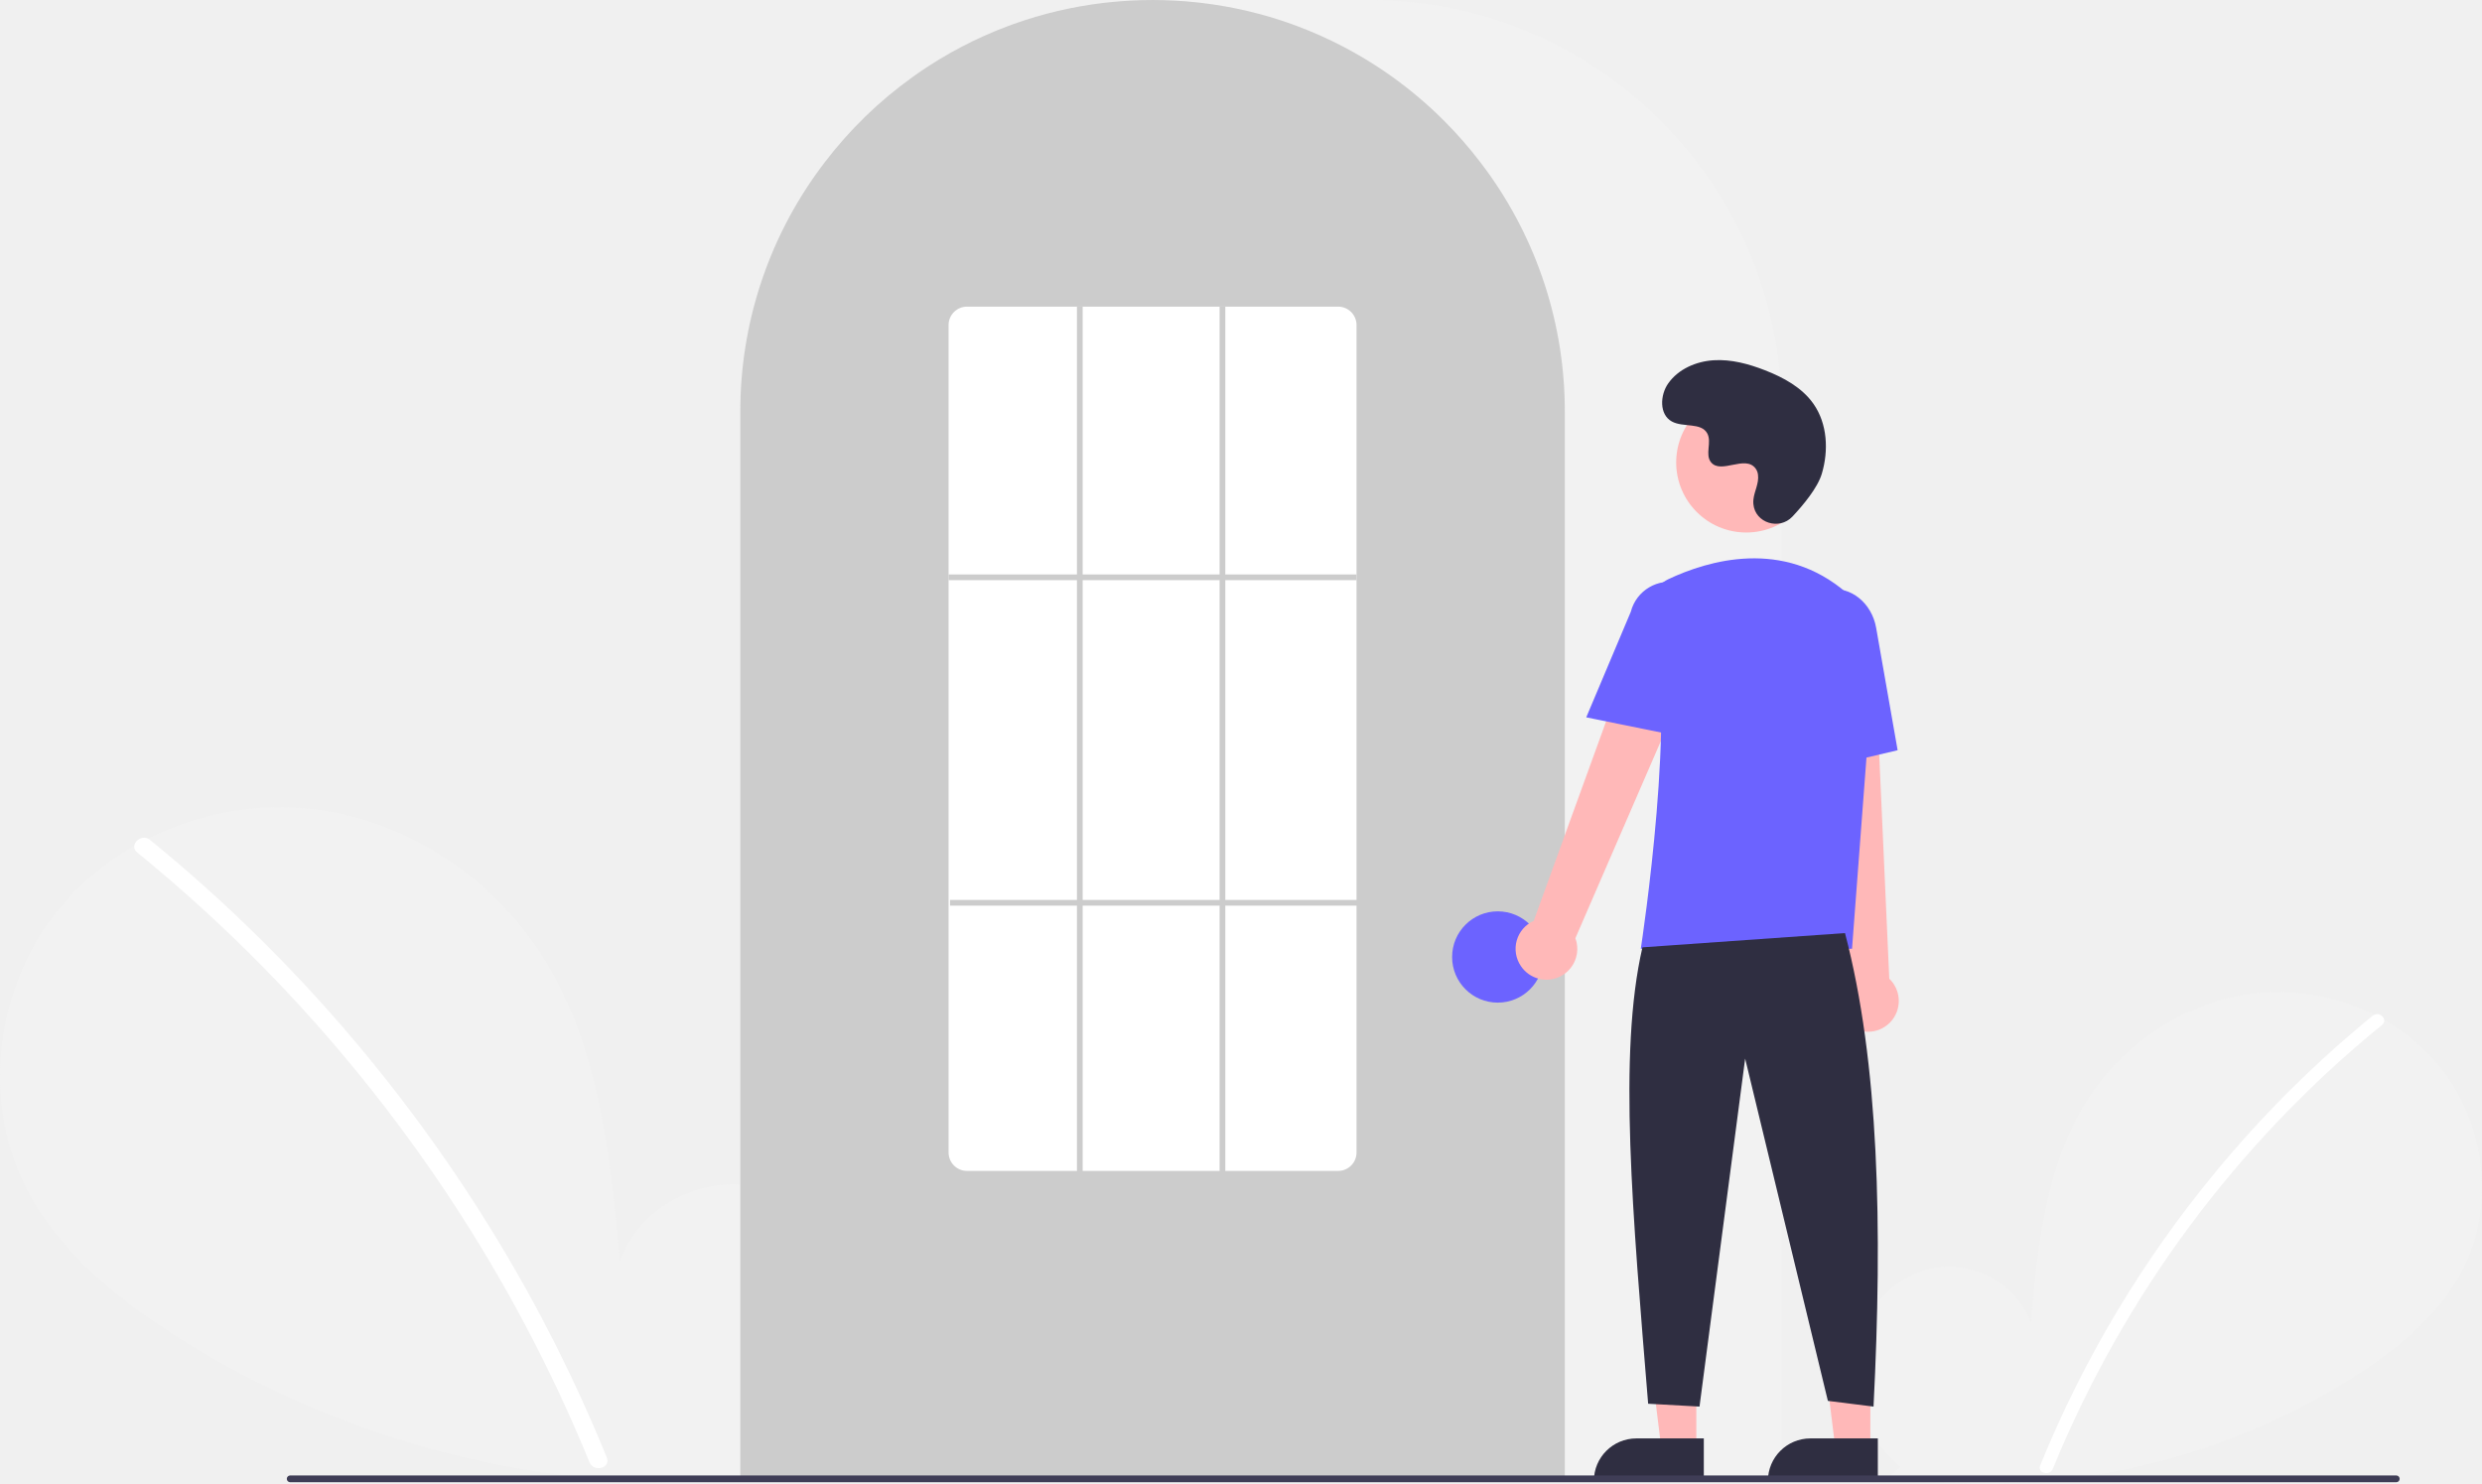
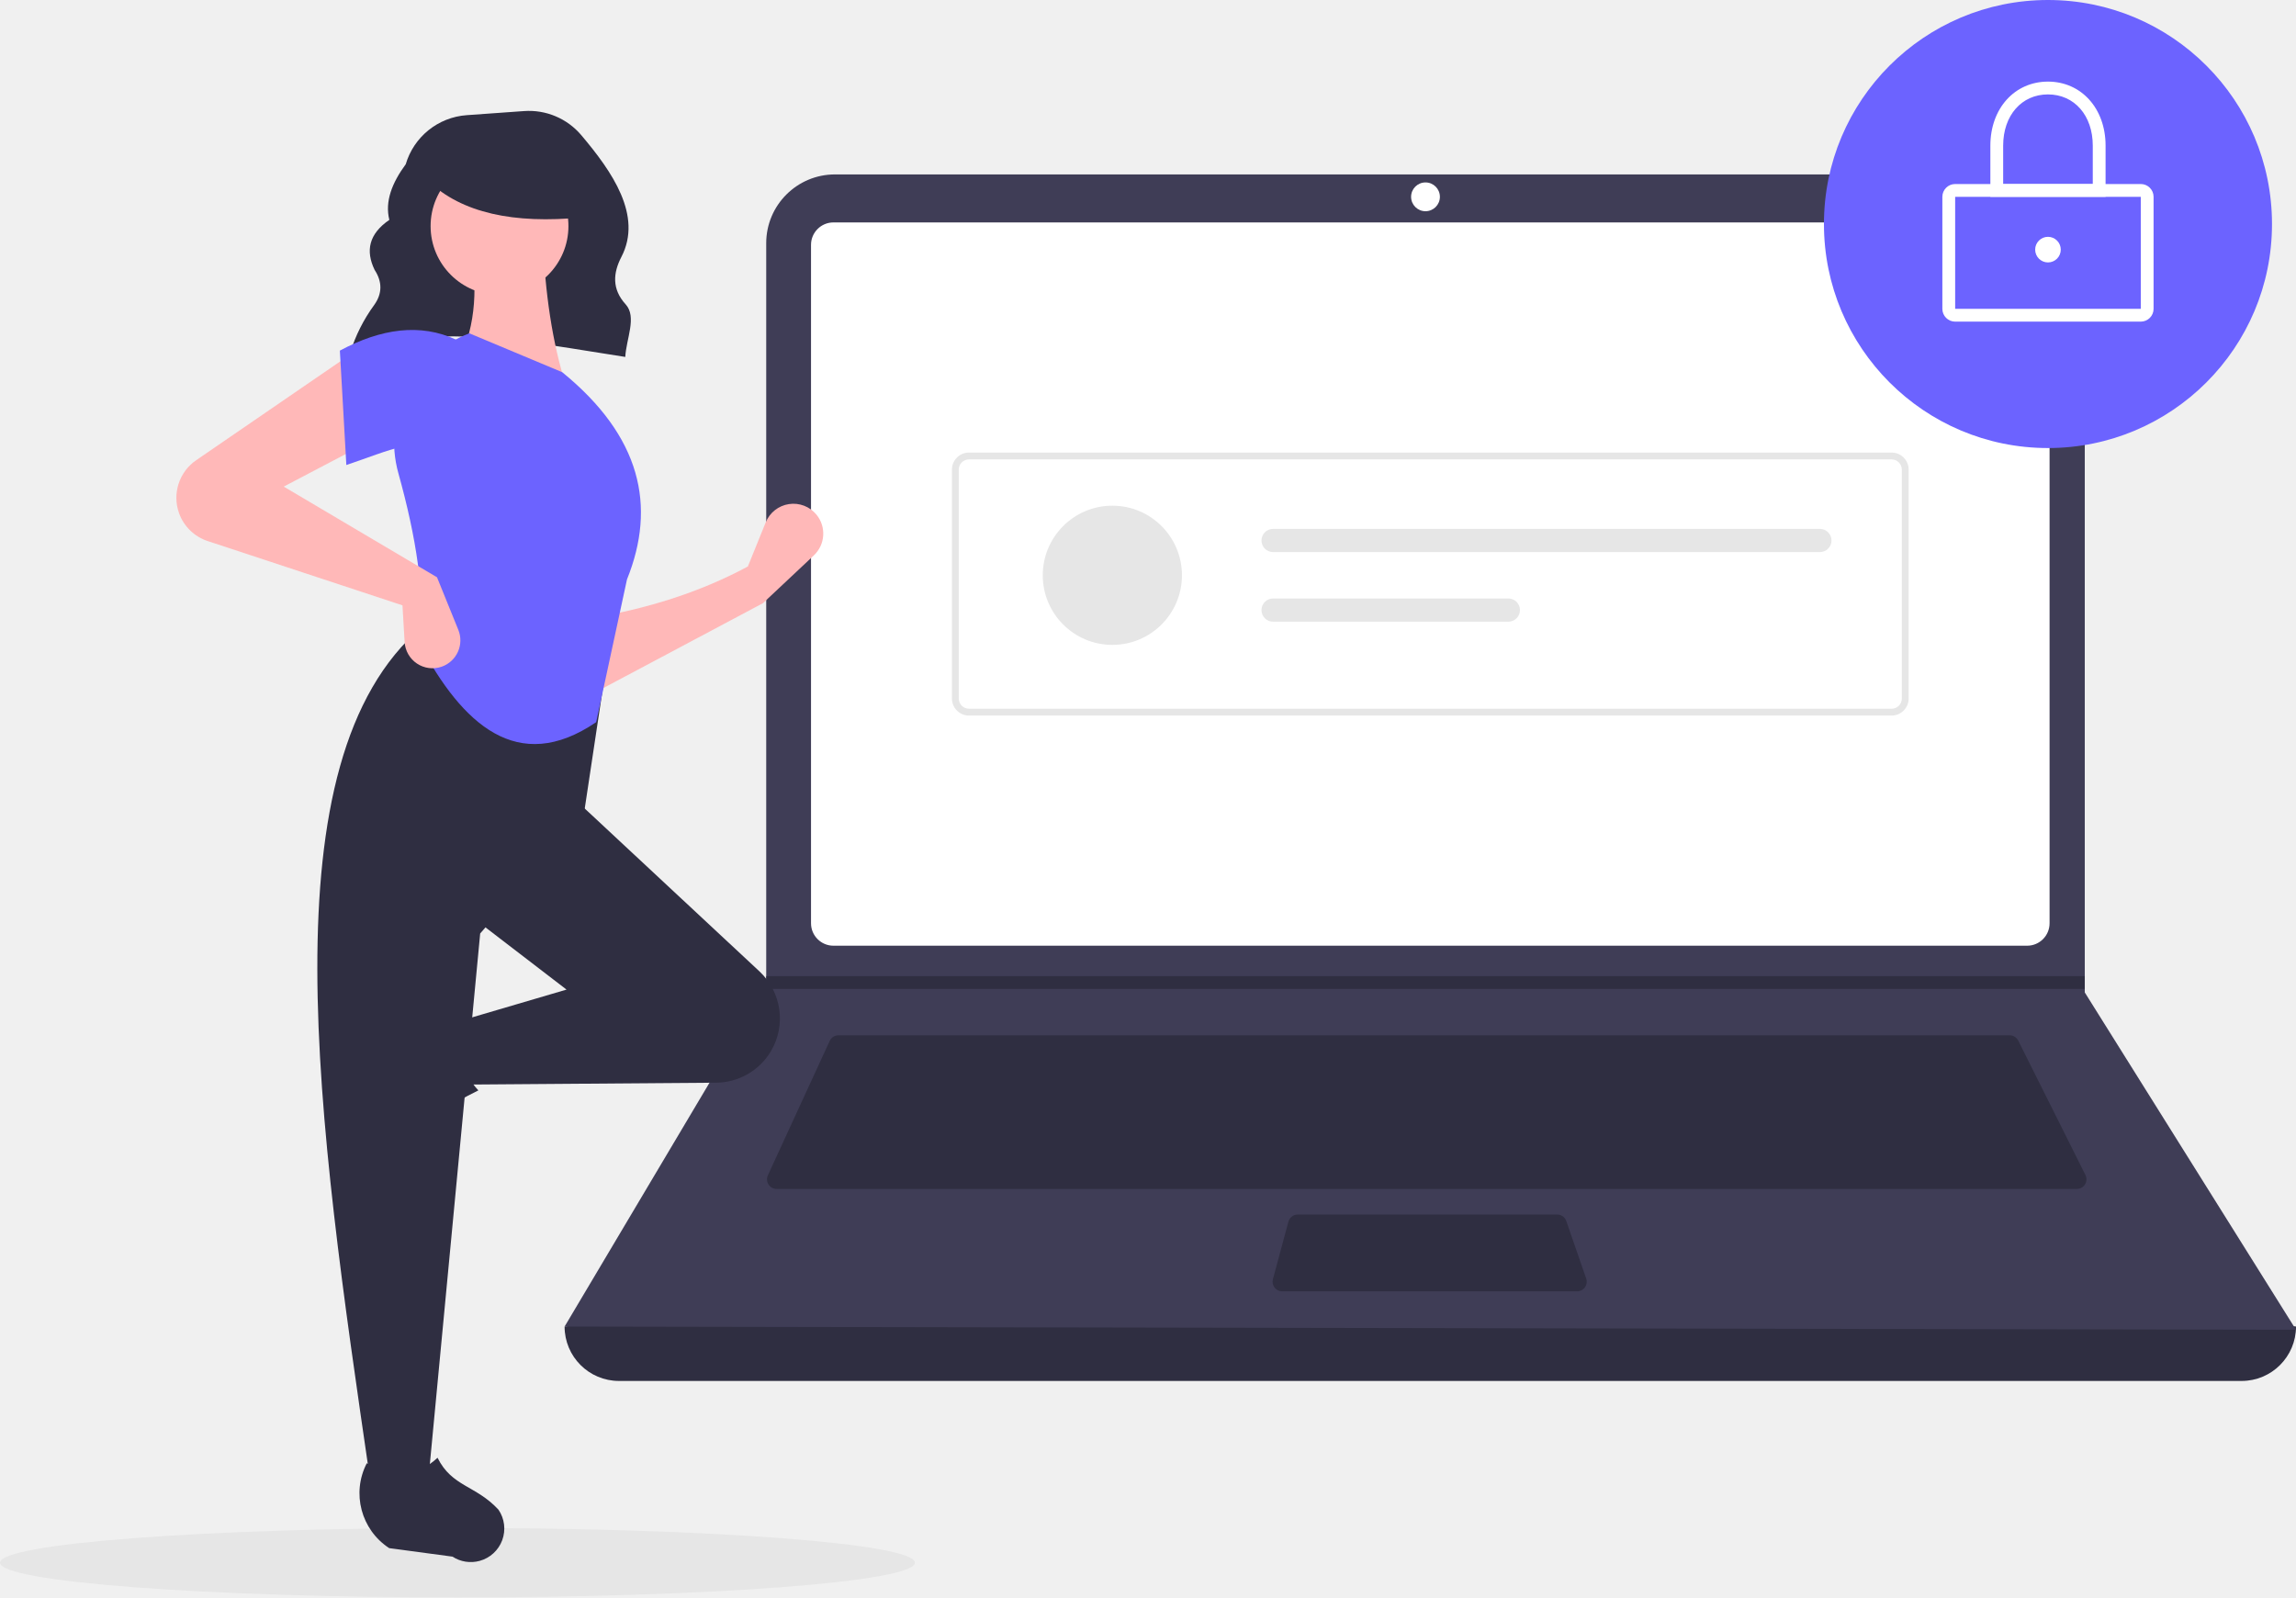
- <svg xmlns="http://www.w3.org/2000/svg" data-name="Layer 1" width="870" height="520.139" viewBox="0 0 870 520.139">
-   <path d="M831.092,704.187c-11.138-9.412-17.904-24.28-16.13-38.754s12.764-27.78,27.018-30.854,30.504,5.435,34.834,19.359c2.383-26.846,5.129-54.818,19.402-77.68,12.924-20.701,35.309-35.514,59.569-38.164s49.803,7.359,64.933,26.507,18.835,46.985,8.238,68.969c-7.806,16.195-22.188,28.247-37.257,38.052a240.452,240.452,0,0,1-164.454,35.977Z" transform="translate(-165 -189.9307)" fill="#f2f2f2" />
-   <path d="M996.728,546.01a393.414,393.414,0,0,0-54.826,54.442,394.561,394.561,0,0,0-61.752,103.194c-1.112,2.725,3.313,3.911,4.412,1.216A392.342,392.342,0,0,1,999.963,549.245c2.284-1.86-.97-5.08-3.236-3.236Z" transform="translate(-165 -189.9307)" fill="#fff" />
-   <path d="M445.067,701.63c15.299-12.927,24.591-33.348,22.154-53.228s-17.531-38.156-37.11-42.377-41.897,7.464-47.844,26.59c-3.273-36.873-7.044-75.292-26.648-106.693-17.751-28.433-48.497-48.778-81.818-52.418s-68.404,10.107-89.185,36.407-25.869,64.535-11.315,94.729c10.722,22.243,30.475,38.797,51.172,52.264,66.03,42.965,147.939,60.884,225.877,49.415" transform="translate(-165 -189.9307)" fill="#f2f2f2" />
-   <path d="M217.567,484.373a540.355,540.355,0,0,1,75.304,74.777A548.076,548.076,0,0,1,352.257,647.04a545.835,545.835,0,0,1,25.43,53.846c1.527,3.743-4.55,5.372-6.06,1.671a536.36,536.36,0,0,0-49.009-92.727A539.734,539.734,0,0,0,256.889,528.632a538.441,538.441,0,0,0-43.766-39.815c-3.138-2.555,1.332-6.978,4.444-4.444Z" transform="translate(-165 -189.9307)" fill="#fff" />
-   <path d="M789.5,708.931h-365v-374.5c0-79.678,64.822-144.5,144.5-144.5h76c79.677,0,144.5,64.822,144.5,144.5Z" transform="translate(-165 -189.9307)" fill="#f2f2f2" />
-   <path d="M713.5,708.931h-289v-374.5a143.382,143.382,0,0,1,27.596-84.944c.664-.905,1.326-1.798,2.009-2.681a144.466,144.466,0,0,1,30.754-29.851c.66-.48,1.322-.952,1.994-1.423a144.16,144.16,0,0,1,31.472-16.459c.661-.25,1.334-.501,2.007-.742a144.02,144.02,0,0,1,31.108-7.336c.658-.09,1.333-.16,2.008-.23a146.288,146.288,0,0,1,31.105,0c.673.07,1.349.141,2.014.231a143.995,143.995,0,0,1,31.1,7.335c.673.241,1.346.492,2.009.743a143.799,143.799,0,0,1,31.106,16.216c.672.461,1.344.933,2.006,1.405a145.987,145.987,0,0,1,18.384,15.564,144.305,144.305,0,0,1,12.724,14.551c.681.88,1.343,1.773,2.005,2.677A143.382,143.382,0,0,1,713.5,334.431Z" transform="translate(-165 -189.9307)" fill="#ccc" />
-   <circle cx="525" cy="335.5" r="16" fill="#6c63ff" />
-   <polygon points="594.599 507.783 582.339 507.783 576.506 460.495 594.601 460.496 594.599 507.783" fill="#ffb8b8" />
-   <path d="M573.582,504.28h23.644a0,0,0,0,1,0,0v14.887a0,0,0,0,1,0,0H558.695a0,0,0,0,1,0,0v0a14.887,14.887,0,0,1,14.887-14.887Z" fill="#2f2e41" />
-   <polygon points="655.599 507.783 643.339 507.783 637.506 460.495 655.601 460.496 655.599 507.783" fill="#ffb8b8" />
-   <path d="M634.582,504.28h23.644a0,0,0,0,1,0,0v14.887a0,0,0,0,1,0,0H619.695a0,0,0,0,1,0,0v0a14.887,14.887,0,0,1,14.887-14.887Z" fill="#2f2e41" />
-   <path d="M698.098,528.6a10.743,10.743,0,0,1,4.511-15.843l41.676-114.867L764.791,409.082,717.206,518.853a10.801,10.801,0,0,1-19.109,9.748Z" transform="translate(-165 -189.9307)" fill="#ffb8b8" />
-   <path d="M814.336,550.184a10.743,10.743,0,0,1-2.893-16.217L798.533,412.458l23.338,1.066L827.236,533.045a10.801,10.801,0,0,1-12.9,17.139Z" transform="translate(-165 -189.9307)" fill="#ffb8b8" />
-   <circle cx="612.106" cy="162.123" r="24.561" fill="#ffb8b8" />
-   <path d="M814.18,522.549H740.133l.089-.576c.133-.861,13.197-86.439,3.562-114.436a11.813,11.813,0,0,1,6.069-14.584h0c13.772-6.485,40.208-14.471,62.52,4.909a28.234,28.234,0,0,1,9.459,23.396Z" transform="translate(-165 -189.9307)" fill="#6c63ff" />
-   <path d="M754.354,448.181,721.018,441.418l15.626-37.03a13.997,13.997,0,0,1,27.106,6.998Z" transform="translate(-165 -189.9307)" fill="#6c63ff" />
-   <path d="M797.05,460.739l-2.004-45.941c-1.52-8.636,3.424-16.8,11.027-18.135,7.605-1.33,15.032,4.66,16.558,13.36l7.533,42.928Z" transform="translate(-165 -189.9307)" fill="#6c63ff" />
-   <path d="M811.716,517.049c11.915,45.377,13.214,103.069,10,166l-16-2-29-120-16,122-18-1c-5.377-66.03-10.613-122.715-2-160Z" transform="translate(-165 -189.9307)" fill="#2f2e41" />
-   <path d="M793.289,371.035c-4.582,4.881-13.091,2.261-13.688-4.407a8.055,8.055,0,0,1,.01-1.556c.308-2.954,2.015-5.635,1.606-8.754a4.59,4.59,0,0,0-.84-2.149c-3.651-4.889-12.222,2.187-15.668-2.239-2.113-2.714.371-6.987-1.251-10.021-2.14-4.004-8.479-2.029-12.454-4.221-4.423-2.439-4.158-9.225-1.247-13.353,3.551-5.034,9.776-7.72,15.923-8.107s12.253,1.275,17.992,3.511c6.521,2.541,12.988,6.054,17.001,11.788,4.88,6.973,5.35,16.348,2.909,24.502C802.098,360.99,797.031,367.049,793.289,371.035Z" transform="translate(-165 -189.9307)" fill="#2f2e41" />
-   <path d="M1004.982,709.574h-738.294a1.191,1.191,0,0,1,0-2.381h738.294a1.191,1.191,0,0,1,0,2.381Z" transform="translate(-165 -189.9307)" fill="#3f3d56" />
-   <path d="M634,600.431H504a6.465,6.465,0,0,1-6.5-6.415V303.846a6.465,6.465,0,0,1,6.5-6.415H634a6.465,6.465,0,0,1,6.5,6.415V594.015A6.465,6.465,0,0,1,634,600.431Z" transform="translate(-165 -189.9307)" fill="#fff" />
-   <rect x="332.5" y="201.39" width="143" height="2" fill="#ccc" />
-   <rect x="333" y="315.5" width="143" height="2" fill="#ccc" />
-   <rect x="377.5" y="107.5" width="2" height="304" fill="#ccc" />
-   <rect x="427.5" y="107.5" width="2" height="304" fill="#ccc" />
+ <svg xmlns="http://www.w3.org/2000/svg" data-name="Layer 1" width="793" height="551.732" viewBox="0 0 793 551.732">
+   <ellipse cx="158" cy="539.732" rx="158" ry="12" fill="#e6e6e6" />
+   <path d="M324.272,296.554c27.497-11.695,61.744-4.285,95.191.858.311-6.228,4.084-13.808.132-18.153-4.801-5.279-4.359-10.825-1.47-16.404,7.388-14.265-3.197-29.444-13.884-42.065a23.669,23.669,0,0,0-19.755-8.292l-19.797,1.414A23.709,23.709,0,0,0,343.635,230.859v0c-4.727,6.429-7.257,12.841-5.664,19.219-7.081,4.839-8.27,10.68-5.089,17.264,2.698,4.146,2.669,8.182-.123,12.106a55.891,55.891,0,0,0-8.31,16.506Z" transform="translate(-203.5 -174.1342)" fill="#2f2e41" />
+   <path d="M977.709,651.097H417.291A18.791,18.791,0,0,1,398.5,632.306h0q304.727-35.415,598,0h0A18.791,18.791,0,0,1,977.709,651.097Z" transform="translate(-203.5 -174.1342)" fill="#2f2e41" />
+   <path d="M996.5,633.412l-598-1.105,69.306-116.616.332-.553V258.131a23.752,23.752,0,0,1,23.754-23.754H899.792a23.752,23.752,0,0,1,23.754,23.754V516.906Z" transform="translate(-203.5 -174.1342)" fill="#3f3d56" />
+   <path d="M491.35,250.957a7.746,7.746,0,0,0-7.738,7.738V493.031a7.747,7.747,0,0,0,7.738,7.738H903.65a7.747,7.747,0,0,0,7.738-7.738V258.694a7.747,7.747,0,0,0-7.738-7.738Z" transform="translate(-203.5 -174.1342)" fill="#fff" />
+   <path d="M493.078,531.718a3.325,3.325,0,0,0-3.013,1.93l-21.355,46.425a3.316,3.316,0,0,0,3.012,4.702H920.814a3.316,3.316,0,0,0,2.965-4.799L900.567,533.551a3.299,3.299,0,0,0-2.965-1.833Z" transform="translate(-203.5 -174.1342)" fill="#2f2e41" />
+   <circle cx="492.342" cy="67.98" r="4.974" fill="#fff" />
+   <path d="M651.7,593.619a3.321,3.321,0,0,0-3.202,2.454l-5.357,19.896a3.316,3.316,0,0,0,3.202,4.179h101.874a3.315,3.315,0,0,0,3.133-4.401l-6.887-19.896a3.318,3.318,0,0,0-3.134-2.231Z" transform="translate(-203.5 -174.1342)" fill="#2f2e41" />
+   <polygon points="720.046 337.135 720.046 341.556 264.306 341.556 264.649 341.004 264.649 337.135 720.046 337.135" fill="#2f2e41" />
+   <circle cx="707.335" cy="77.375" r="77.375" fill="#6c63ff" />
+   <path d="M942.89,285.223H878.779a4.426,4.426,0,0,1-4.421-4.421V242.114a4.426,4.426,0,0,1,4.421-4.421H942.89a4.426,4.426,0,0,1,4.421,4.421v38.688A4.426,4.426,0,0,1,942.89,285.223Zm-64.111-43.109v38.688h64.114L942.89,242.114Z" transform="translate(-203.5 -174.1342)" fill="#fff" />
+   <path d="M930.731,242.114h-39.793V224.428c0-12.81,8.368-22.107,19.896-22.107s19.896,9.297,19.896,22.107Zm-35.372-4.421h30.95V224.428c0-10.413-6.363-17.686-15.475-17.686s-15.475,7.273-15.475,17.686Z" transform="translate(-203.5 -174.1342)" fill="#fff" />
+   <circle cx="707.335" cy="86.218" r="4.421" fill="#fff" />
+   <path d="M856.82,421.284H538.18a5.908,5.908,0,0,1-5.901-5.901V336.342a5.908,5.908,0,0,1,5.901-5.901H856.82a5.908,5.908,0,0,1,5.901,5.901V415.383A5.908,5.908,0,0,1,856.82,421.284Zm-318.64-88.482a3.544,3.544,0,0,0-3.54,3.54V415.383a3.544,3.544,0,0,0,3.54,3.54H856.82a3.544,3.544,0,0,0,3.54-3.54V336.342a3.544,3.544,0,0,0-3.54-3.54Z" transform="translate(-203.5 -174.1342)" fill="#e6e6e6" />
+   <circle cx="384.19" cy="198.695" r="24.036" fill="#e6e6e6" />
+   <path d="M643.203,356.805a4.006,4.006,0,1,0,0,8.012H832.061a4.006,4.006,0,0,0,0-8.012Z" transform="translate(-203.5 -174.1342)" fill="#e6e6e6" />
+   <path d="M643.203,380.842a4.006,4.006,0,1,0,0,8.012H724.469a4.006,4.006,0,1,0,0-8.012Z" transform="translate(-203.5 -174.1342)" fill="#e6e6e6" />
+   <path d="M467.022,382.462,408.119,413.778l-.746-26.096c19.226-3.209,37.517-8.797,54.429-17.895l6.16-15.22a10.318,10.318,0,0,1,17.536-2.678l0,0a10.318,10.318,0,0,1-.908,14.069Z" transform="translate(-203.5 -174.1342)" fill="#ffb8b8" />
+   <path d="M323.098,563.267v0a11.574,11.574,0,0,1,1.469-9.363l12.939-19.858a22.612,22.612,0,0,1,29.335-7.739h0c-5.438,9.256-4.68,17.377,1.878,24.434a117.631,117.631,0,0,0-27.936,19.045A11.574,11.574,0,0,1,323.098,563.267Z" transform="translate(-203.5 -174.1342)" fill="#2f2e41" />
+   <path d="M469.705,537.303l0,0a22.203,22.203,0,0,1-18.871,10.779l-85.96.651-3.728-21.623,38.026-11.184-32.061-24.605L402.154,450.313l63.65,59.324A22.203,22.203,0,0,1,469.705,537.303Z" transform="translate(-203.5 -174.1342)" fill="#2f2e41" />
+   <path d="M351.453,685.179H331.321c-18.075-123.898-36.474-248.142,17.895-294.515l64.122,10.439L405.136,455.532l-35.789,41.008Z" transform="translate(-203.5 -174.1342)" fill="#2f2e41" />
+   <path d="M369.149,713.246h0a11.574,11.574,0,0,1-9.363-1.469l-21.859-2.938a22.612,22.612,0,0,1-7.741-29.335v0c9.257,5.437,17.377,4.679,24.434-1.879,4.986,10.067,13.201,9.453,21.047,17.935A11.574,11.574,0,0,1,369.149,713.246Z" transform="translate(-203.5 -174.1342)" fill="#2f2e41" />
+   <path d="M399.172,307.902l-37.28-8.947c6.192-12.674,6.702-26.776,3.728-41.754l25.351-.746C391.764,275.08,394.167,292.481,399.172,307.902Z" transform="translate(-203.5 -174.1342)" fill="#ffb8b8" />
+   <path d="M409.418,423.552c-27.139,18.493-46.314.633-60.947-26.923,2.033-16.862-1.259-37.041-7.357-58.966a40.138,40.138,0,0,1,24.506-48.401h0l32.061,13.421c27.224,22.19,32.582,46.227,22.368,71.578Z" transform="translate(-203.5 -174.1342)" fill="#6c63ff" />
+   <path d="M331.321,326.542,301.497,342.2l52.938,31.316,7.366,18.17a9.637,9.637,0,0,1-5.789,12.731h0a9.637,9.637,0,0,1-12.762-8.544l-.745-12.663-67.284-22.204a15.733,15.733,0,0,1-9.873-9.611v0a15.733,15.733,0,0,1,5.903-18.303l54.105-37.118Z" transform="translate(-203.5 -174.1342)" fill="#ffb8b8" />
+   <path d="M361.146,329.524c-12.439-5.451-23.749.47-38.026,5.219l-2.237-39.517c14.176-7.556,27.692-9.593,40.263-3.728Z" transform="translate(-203.5 -174.1342)" fill="#6c63ff" />
+   <circle cx="172.525" cy="78.093" r="23.802" fill="#ffb8b8" />
+   <path d="M404.5,249.224c-23.566,2.308-41.523-1.546-53-12.52v-8.838h51Z" transform="translate(-203.5 -174.1342)" fill="#2f2e41" />
</svg>
